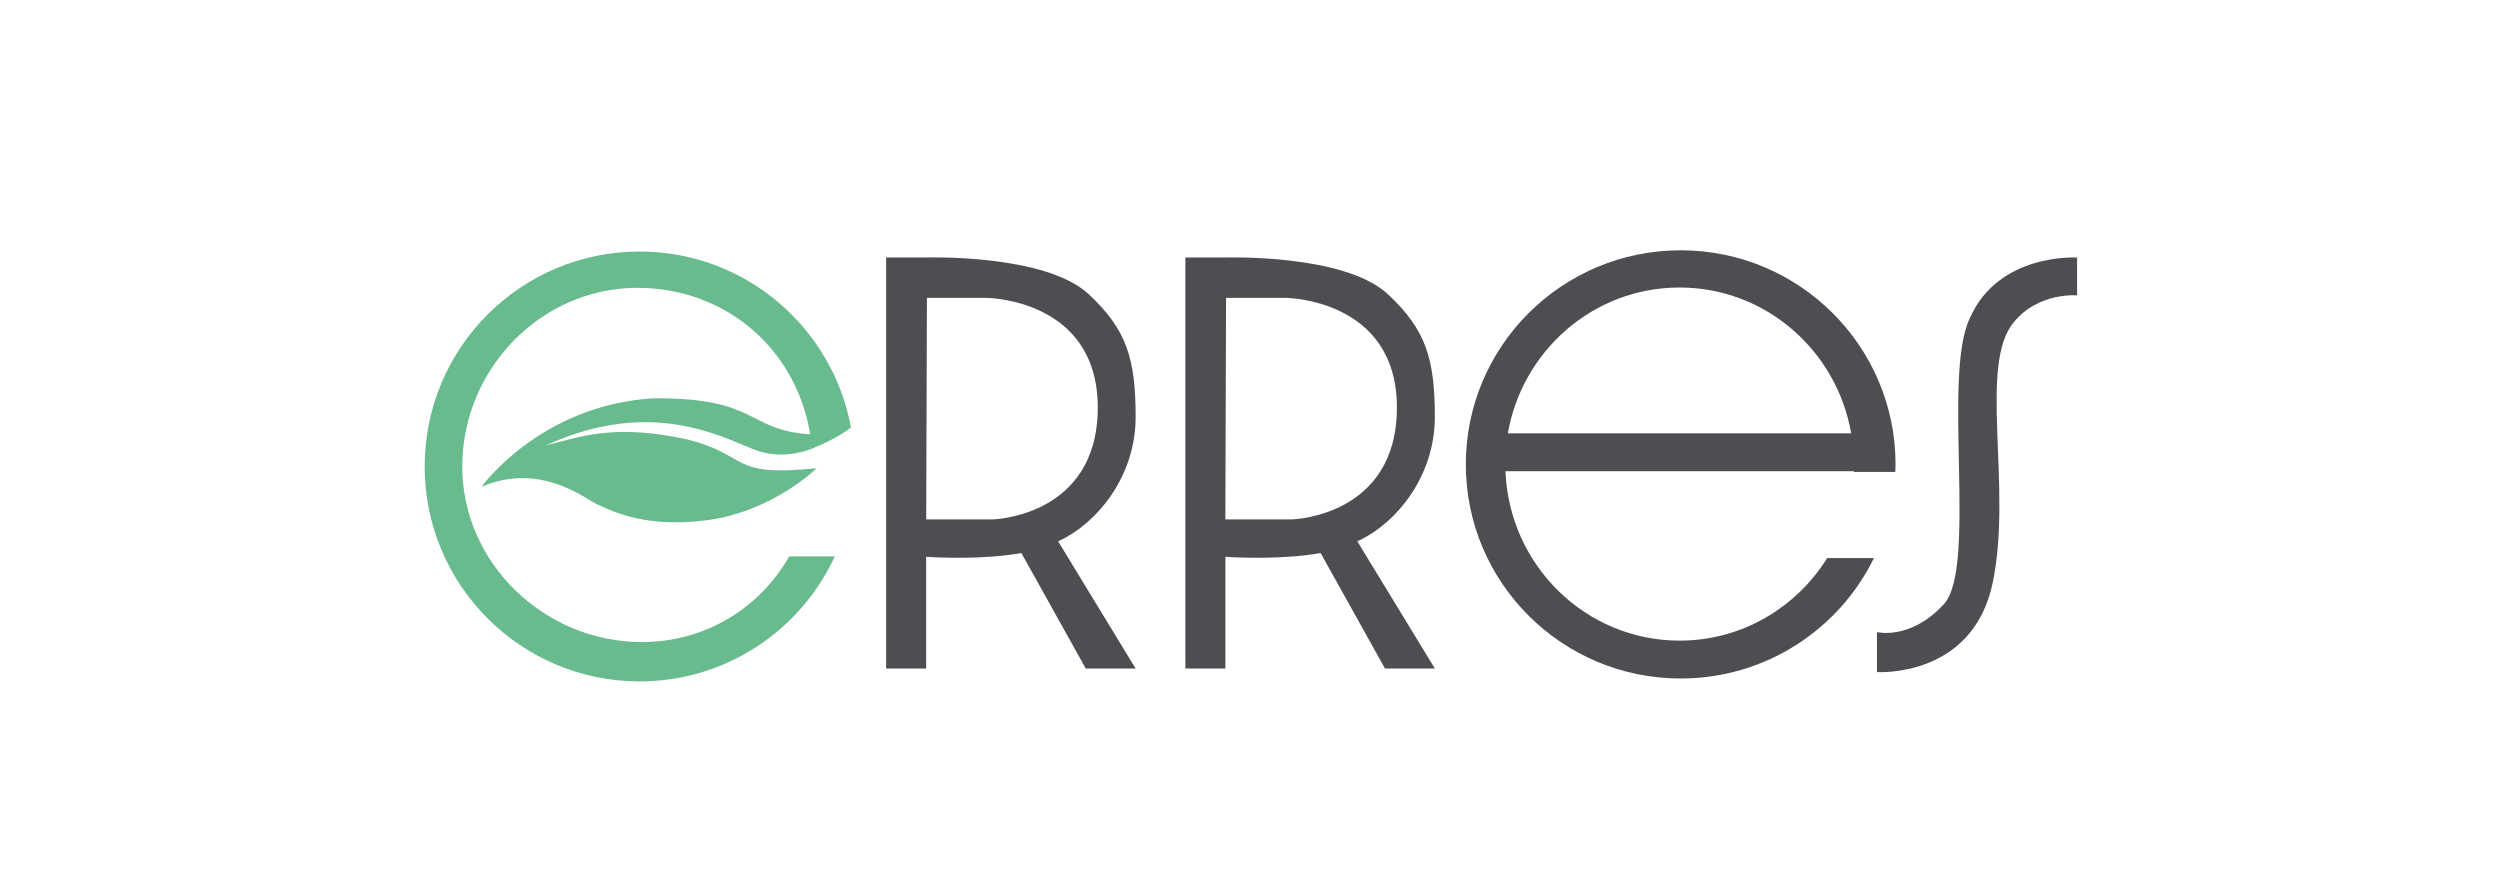
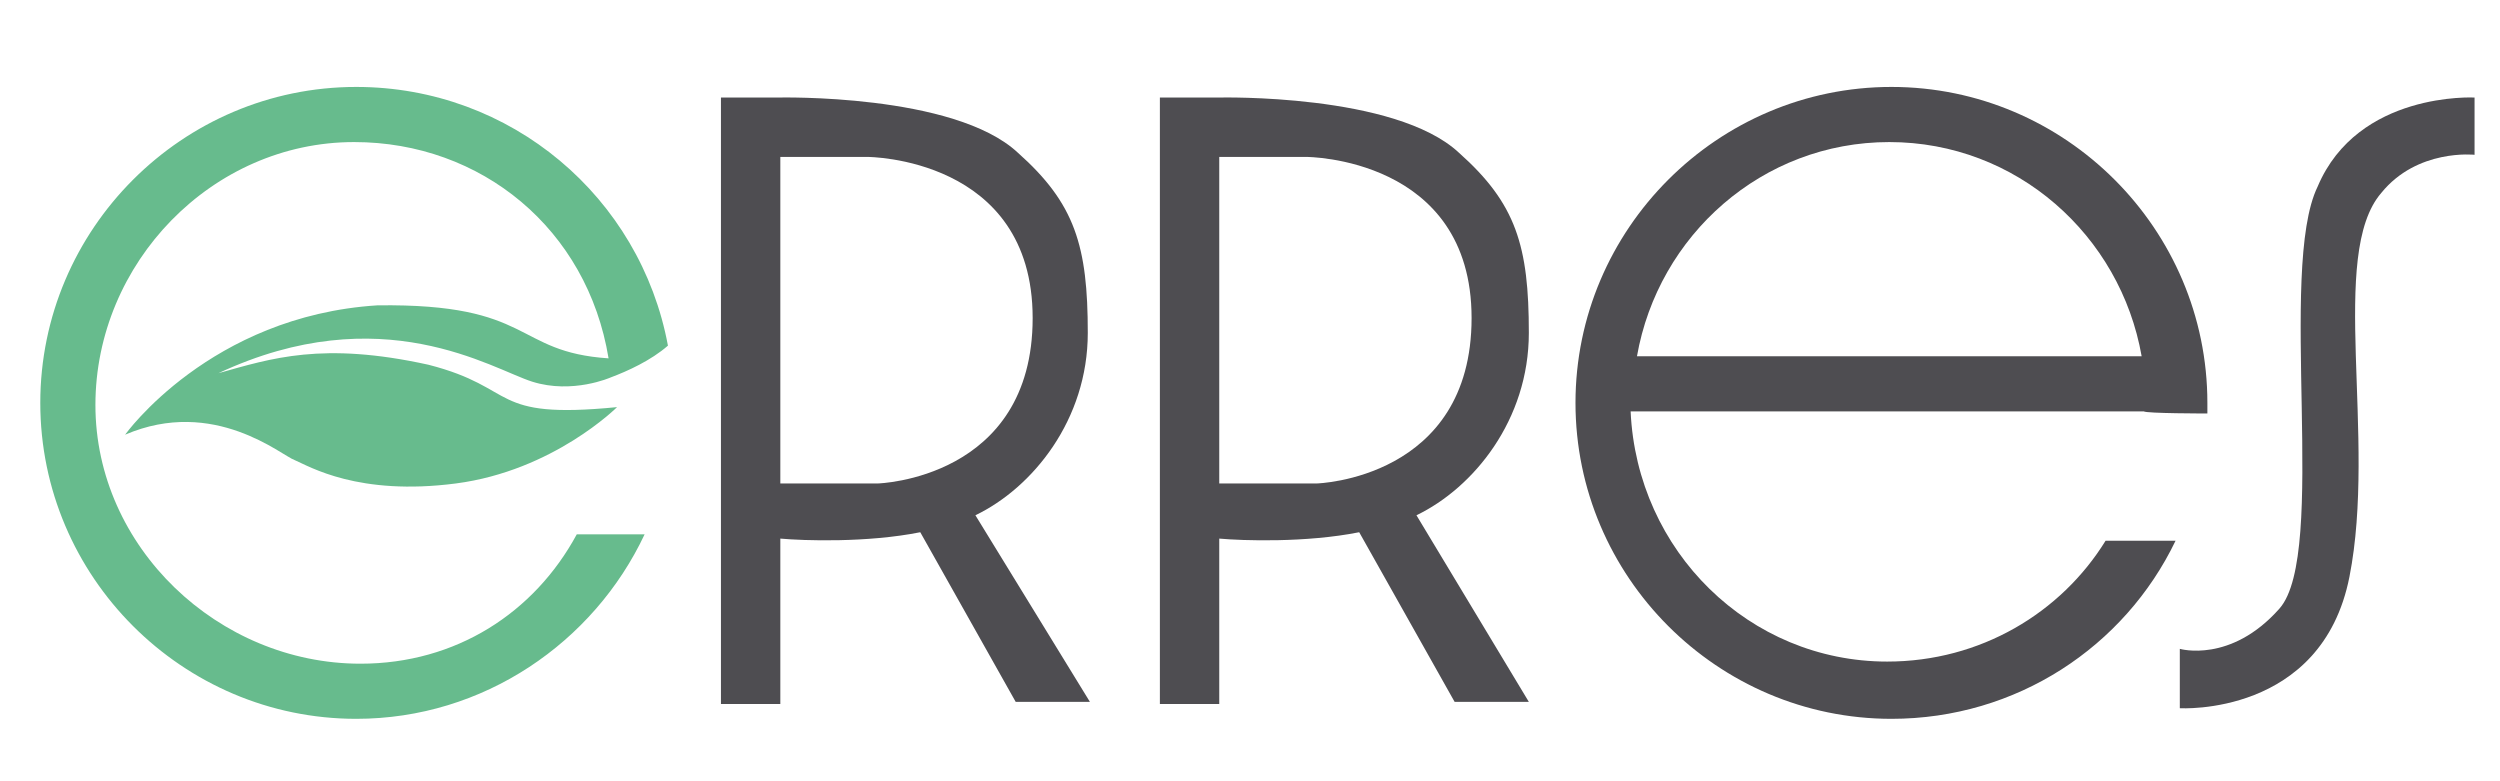
- <svg xmlns="http://www.w3.org/2000/svg" version="1.1" id="Capa_1" x="0px" y="0px" viewBox="0 0 595.28 210.38" style="enable-background:new 0 0 595.28 210.38;" xml:space="preserve">
+ <svg xmlns="http://www.w3.org/2000/svg" version="1.1" id="Capa_1" x="0px" y="0px" viewBox="0 0 117.9 36.8" style="enable-background:new 0 0 117.9 36.8;" xml:space="preserve">
  <style type="text/css">
	.st0{fill:#67BB8D;}
	.st1{fill:#4E4D51;}
</style>
-   <path class="st0" d="M152.81,152.88c-23.09,0-42.74-18.72-42.74-41.81s18.65-42.53,41.74-42.53c20.63,0,37.71,14.18,41.11,34.88  c-15.36-1.01-12.01-8.76-37.41-8.58c-26.94,1.66-40.85,21.06-40.85,21.06c14.3-6.13,25.28,3.32,27.57,4.21  c2.3,0.89,10.34,5.81,26.04,3.77c15.7-2.04,26.17-12.38,26.17-12.38c-21.06,2.11-15.72-2.96-30.47-6.79  c-17.23-3.83-25.19-0.94-34,1.36c26.55-12.26,44.17-0.64,50.81,1.4s12.57-0.65,12.57-0.65c2.61-1.06,6.54-2.86,9.27-5.05  c-4.38-23.82-25.23-41.88-50.32-41.88c-28.27,0-51.18,22.91-51.18,51.18c0,28.27,22.91,51.18,51.18,51.18  c20.61,0,38.37-12.19,46.48-29.76h-10.86C180.95,144.71,168.07,152.88,152.81,152.88z" />
-   <path class="st1" d="M252.15,128.8c9.32-4.34,18.26-15.57,18.26-29.49c0-13.91-2.13-20.81-11.15-29.23  c-10.36-9.68-38.72-8.77-38.72-8.77H211v97.87h9.53v-26.59c3.6,0.22,13.98,0.65,22.67-0.91l0,0l15.33,27.5h11.87l-18.44-30.28  C252.03,128.86,252.09,128.83,252.15,128.8z M220.54,123.69l0.17-52.77h14.04c0,0,26.64,0.08,26.64,26.12  c0,26.05-25.02,26.64-25.02,26.64H220.54z" />
-   <path class="st1" d="M323.39,128.8c9.32-4.34,18.26-15.57,18.26-29.49c0-13.91-2.13-20.81-11.15-29.23  c-10.36-9.68-38.72-8.77-38.72-8.77h-9.53v97.87h9.53v-26.59c3.6,0.22,13.98,0.65,22.67-0.91l0,0l15.33,27.5h11.87L323.2,128.9  C323.26,128.86,323.33,128.83,323.39,128.8z M291.77,123.69l0.17-52.77h14.04c0,0,26.64,0.08,26.64,26.12  c0,26.05-25.02,26.64-25.02,26.64H291.77z" />
-   <path class="st1" d="M451.3,112.37c0.02-0.59,0.05-1.19,0.05-1.79c0-28.15-22.91-50.98-51.16-50.98  c-28.26,0-51.16,22.82-51.16,50.98s22.91,50.98,51.16,50.98c20.23,0,37.72-11.7,46.02-28.68h-11.14  c-7.35,11.81-20.33,19.66-35.13,19.66c-22.36,0-40.59-17.91-41.47-40.34h82.94c0,0.06,0,0.11,0,0.17H451.3z M399.92,68.46  c20.46,0,37.45,15,40.87,34.72h-81.75C362.47,83.45,379.46,68.46,399.92,68.46z" />
-   <path class="st1" d="M446.92,150.5v9.53c0,0,22.81,1.53,27.57-21.28s-3.57-52.09,5.11-62.13c5.79-7.06,14.98-6.3,14.98-6.3v-9  c0,0-18.77-1.15-25.53,14.45c-6.64,13.45,1.81,59.4-6.19,68.09S446.92,150.5,446.92,150.5z" />
+   <path class="st0" d="M17,31.3c-6.7,0-12.5-5.5-12.5-12.2S10,6.7,16.7,6.7c6,0,11,4.1,12,10.2c-4.5-0.3-3.5-2.6-10.9-2.5  c-7.9,0.5-11.9,6.1-11.9,6.1c4.2-1.8,7.4,1,8,1.2c0.7,0.3,3,1.7,7.6,1.1s7.6-3.6,7.6-3.6c-6.1,0.6-4.6-0.9-8.9-2  c-5-1.1-7.4-0.3-9.9,0.4c7.7-3.6,12.9-0.2,14.8,0.4s3.7-0.2,3.7-0.2c0.8-0.3,1.9-0.8,2.7-1.5c-1.3-7-7.4-12.2-14.7-12.2  c-8.2,0-14.9,6.7-14.9,14.9s6.7,14.9,14.9,14.9c6,0,11.2-3.6,13.6-8.7h-3.2C25.2,28.9,21.5,31.3,17,31.3z" />
+   <path class="st1" d="M46,24.3c2.7-1.3,5.3-4.5,5.3-8.6c0-4.1-0.6-6.1-3.3-8.5c-3-2.8-11.3-2.6-11.3-2.6H34v28.6h2.8v-7.8  c1.1,0.1,4.1,0.2,6.6-0.3l0,0l4.5,8h3.5L46,24.3C46,24.3,46,24.3,46,24.3z M36.8,22.8l0-15.4h4.1c0,0,7.8,0,7.8,7.6  c0,7.6-7.3,7.8-7.3,7.8L36.8,22.8L36.8,22.8z" />
+   <path class="st1" d="M66.8,24.3c2.7-1.3,5.3-4.5,5.3-8.6c0-4.1-0.6-6.1-3.3-8.5c-3-2.8-11.3-2.6-11.3-2.6h-2.8v28.6h2.8v-7.8  c1.1,0.1,4.1,0.2,6.6-0.3l0,0l4.5,8h3.5L66.8,24.3C66.7,24.3,66.8,24.3,66.8,24.3z M57.5,22.8l0-15.4h4.1c0,0,7.8,0,7.8,7.6  c0,7.6-7.3,7.8-7.3,7.8L57.5,22.8L57.5,22.8z" />
+   <path class="st1" d="M104.1,19.5c0-0.2,0-0.3,0-0.5c0-8.2-6.7-14.9-14.9-14.9c-8.2,0-14.9,6.7-14.9,14.9s6.7,14.9,14.9,14.9  c5.9,0,11-3.4,13.4-8.4h-3.3c-2.1,3.4-5.9,5.7-10.3,5.7c-6.5,0-11.8-5.2-12.1-11.8h24.2c0,0,0,0,0,0  C101.2,19.5,104.1,19.5,104.1,19.5z M89.1,6.7c6,0,10.9,4.4,11.9,10.1H77.2C78.2,11.1,83.1,6.7,89.1,6.7z" />
+   <path class="st1" d="M102.8,30.6v2.8c0,0,6.7,0.4,8-6.2s-1-15.2,1.5-18.1c1.7-2.1,4.4-1.8,4.4-1.8V4.6c0,0-5.5-0.3-7.4,4.2  c-1.9,3.9,0.5,17.3-1.8,19.9S102.8,30.6,102.8,30.6z" />
</svg>
